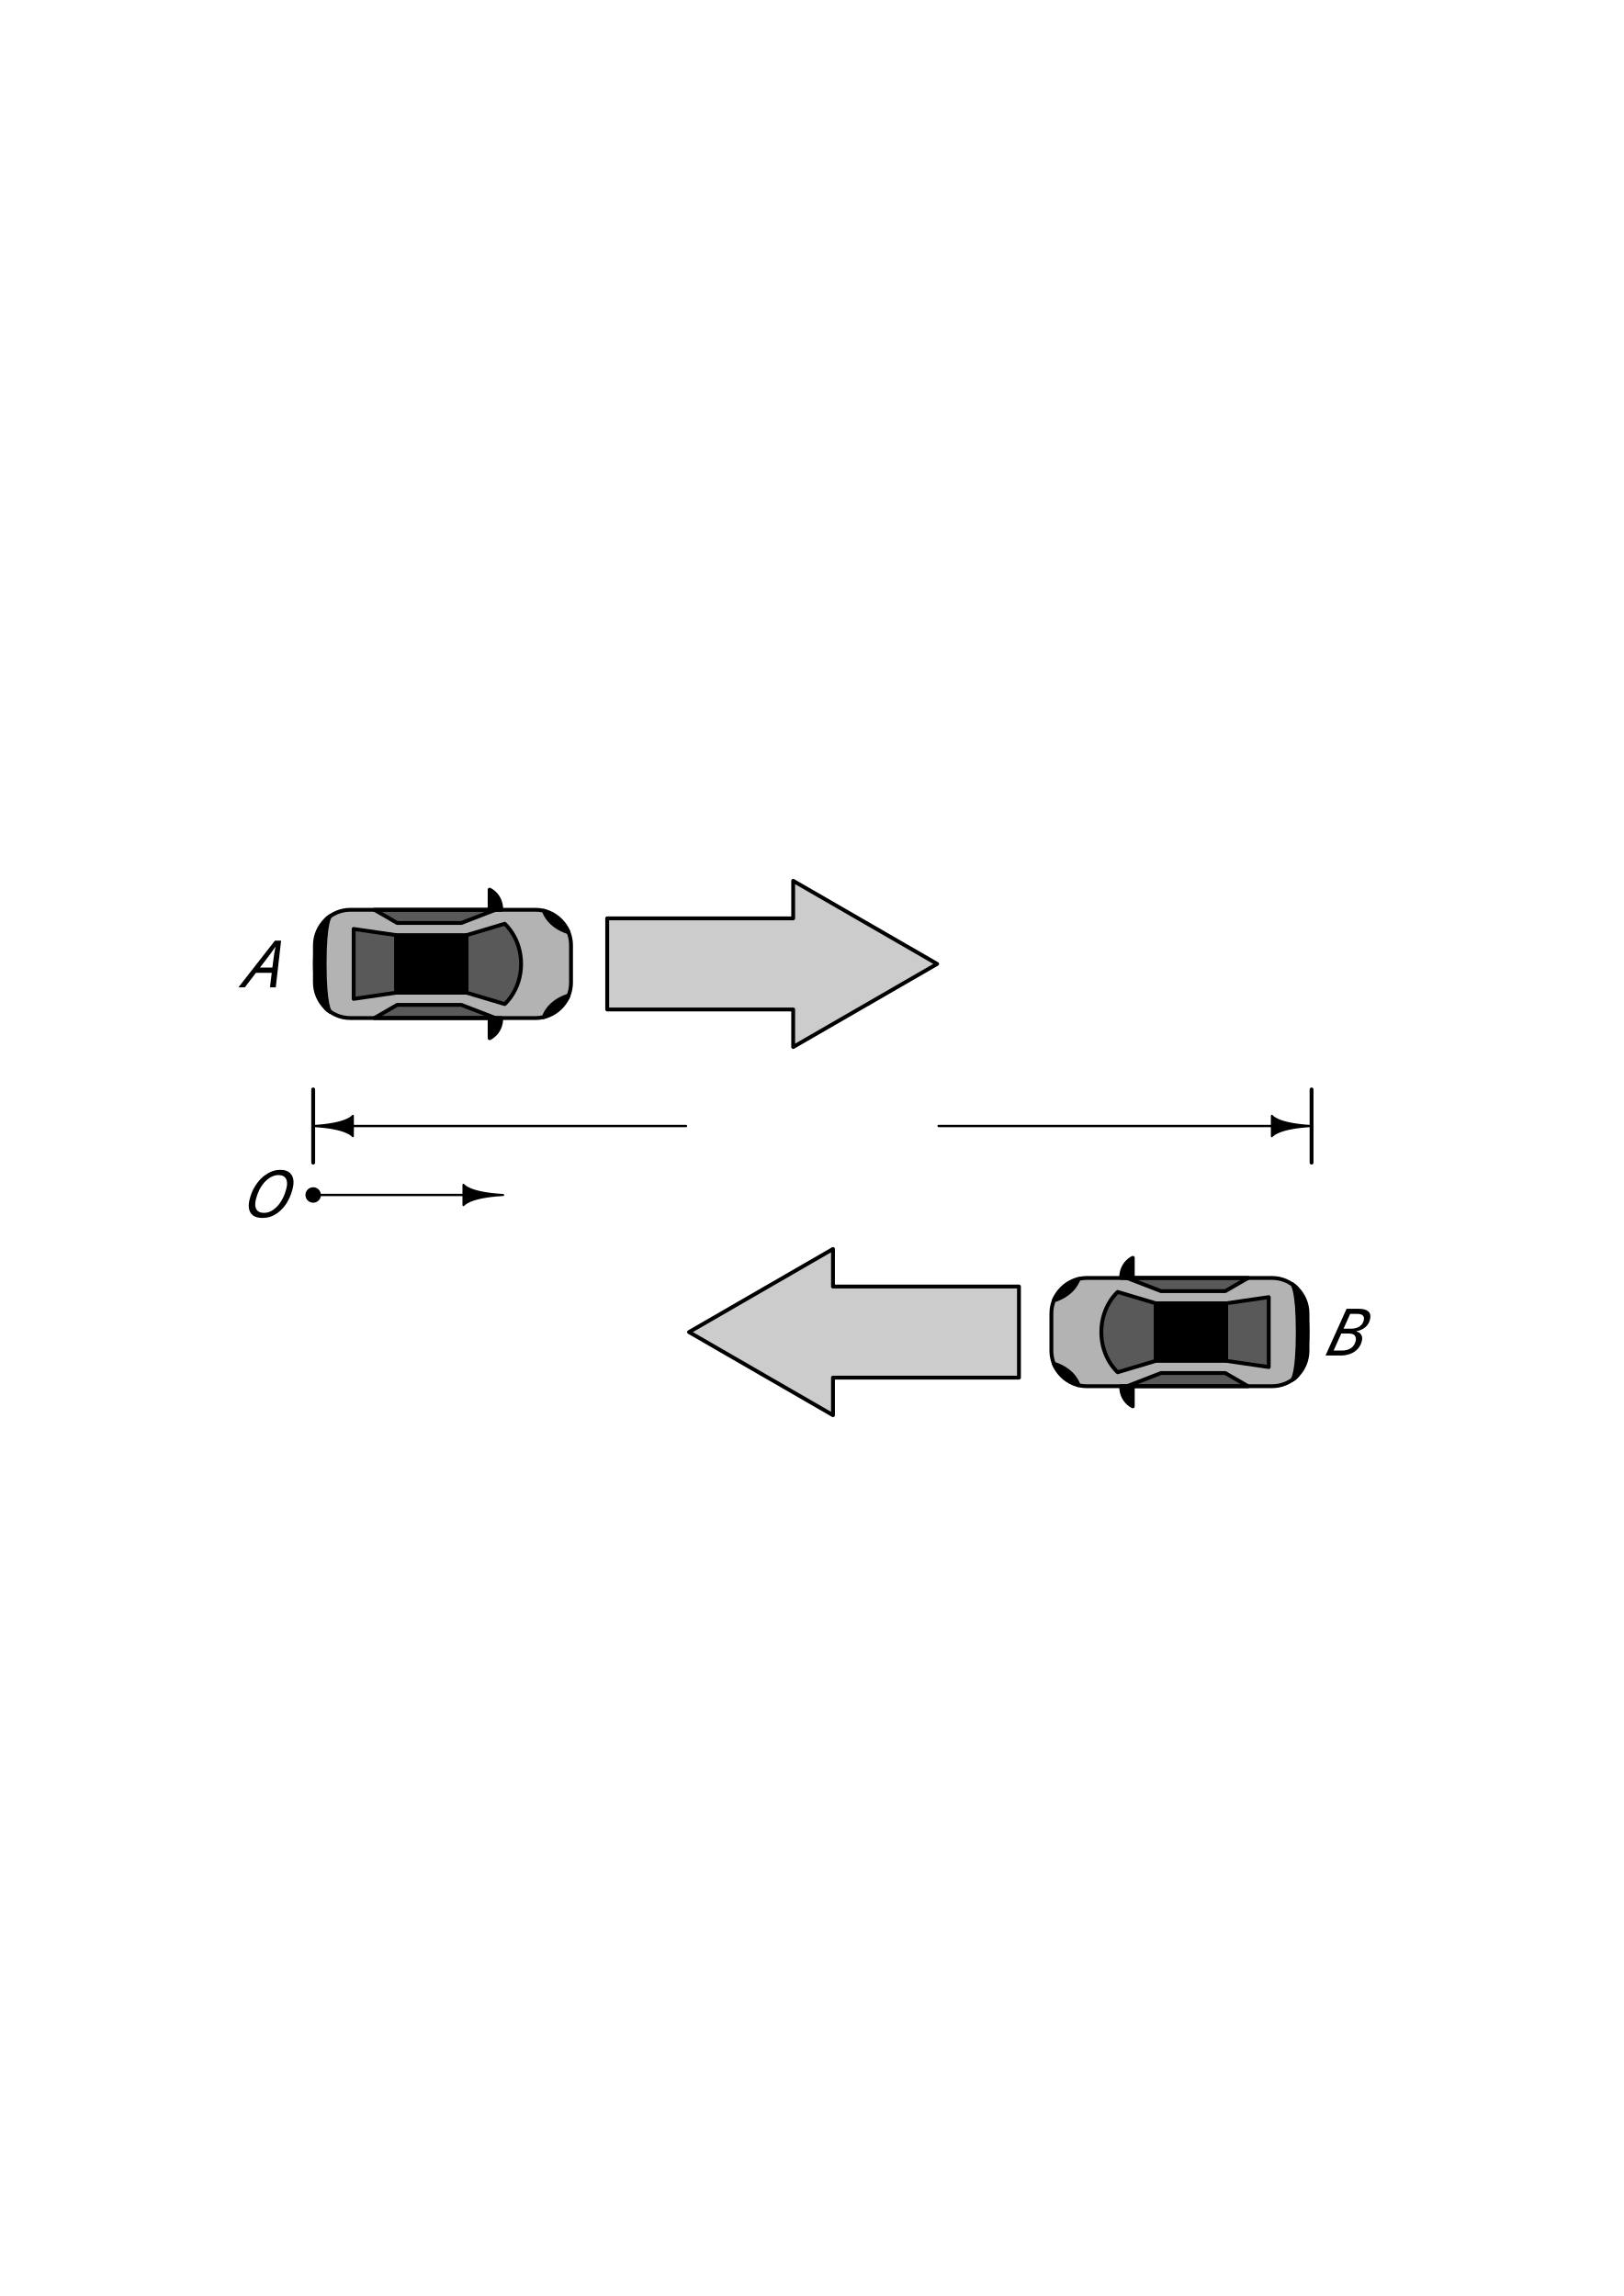
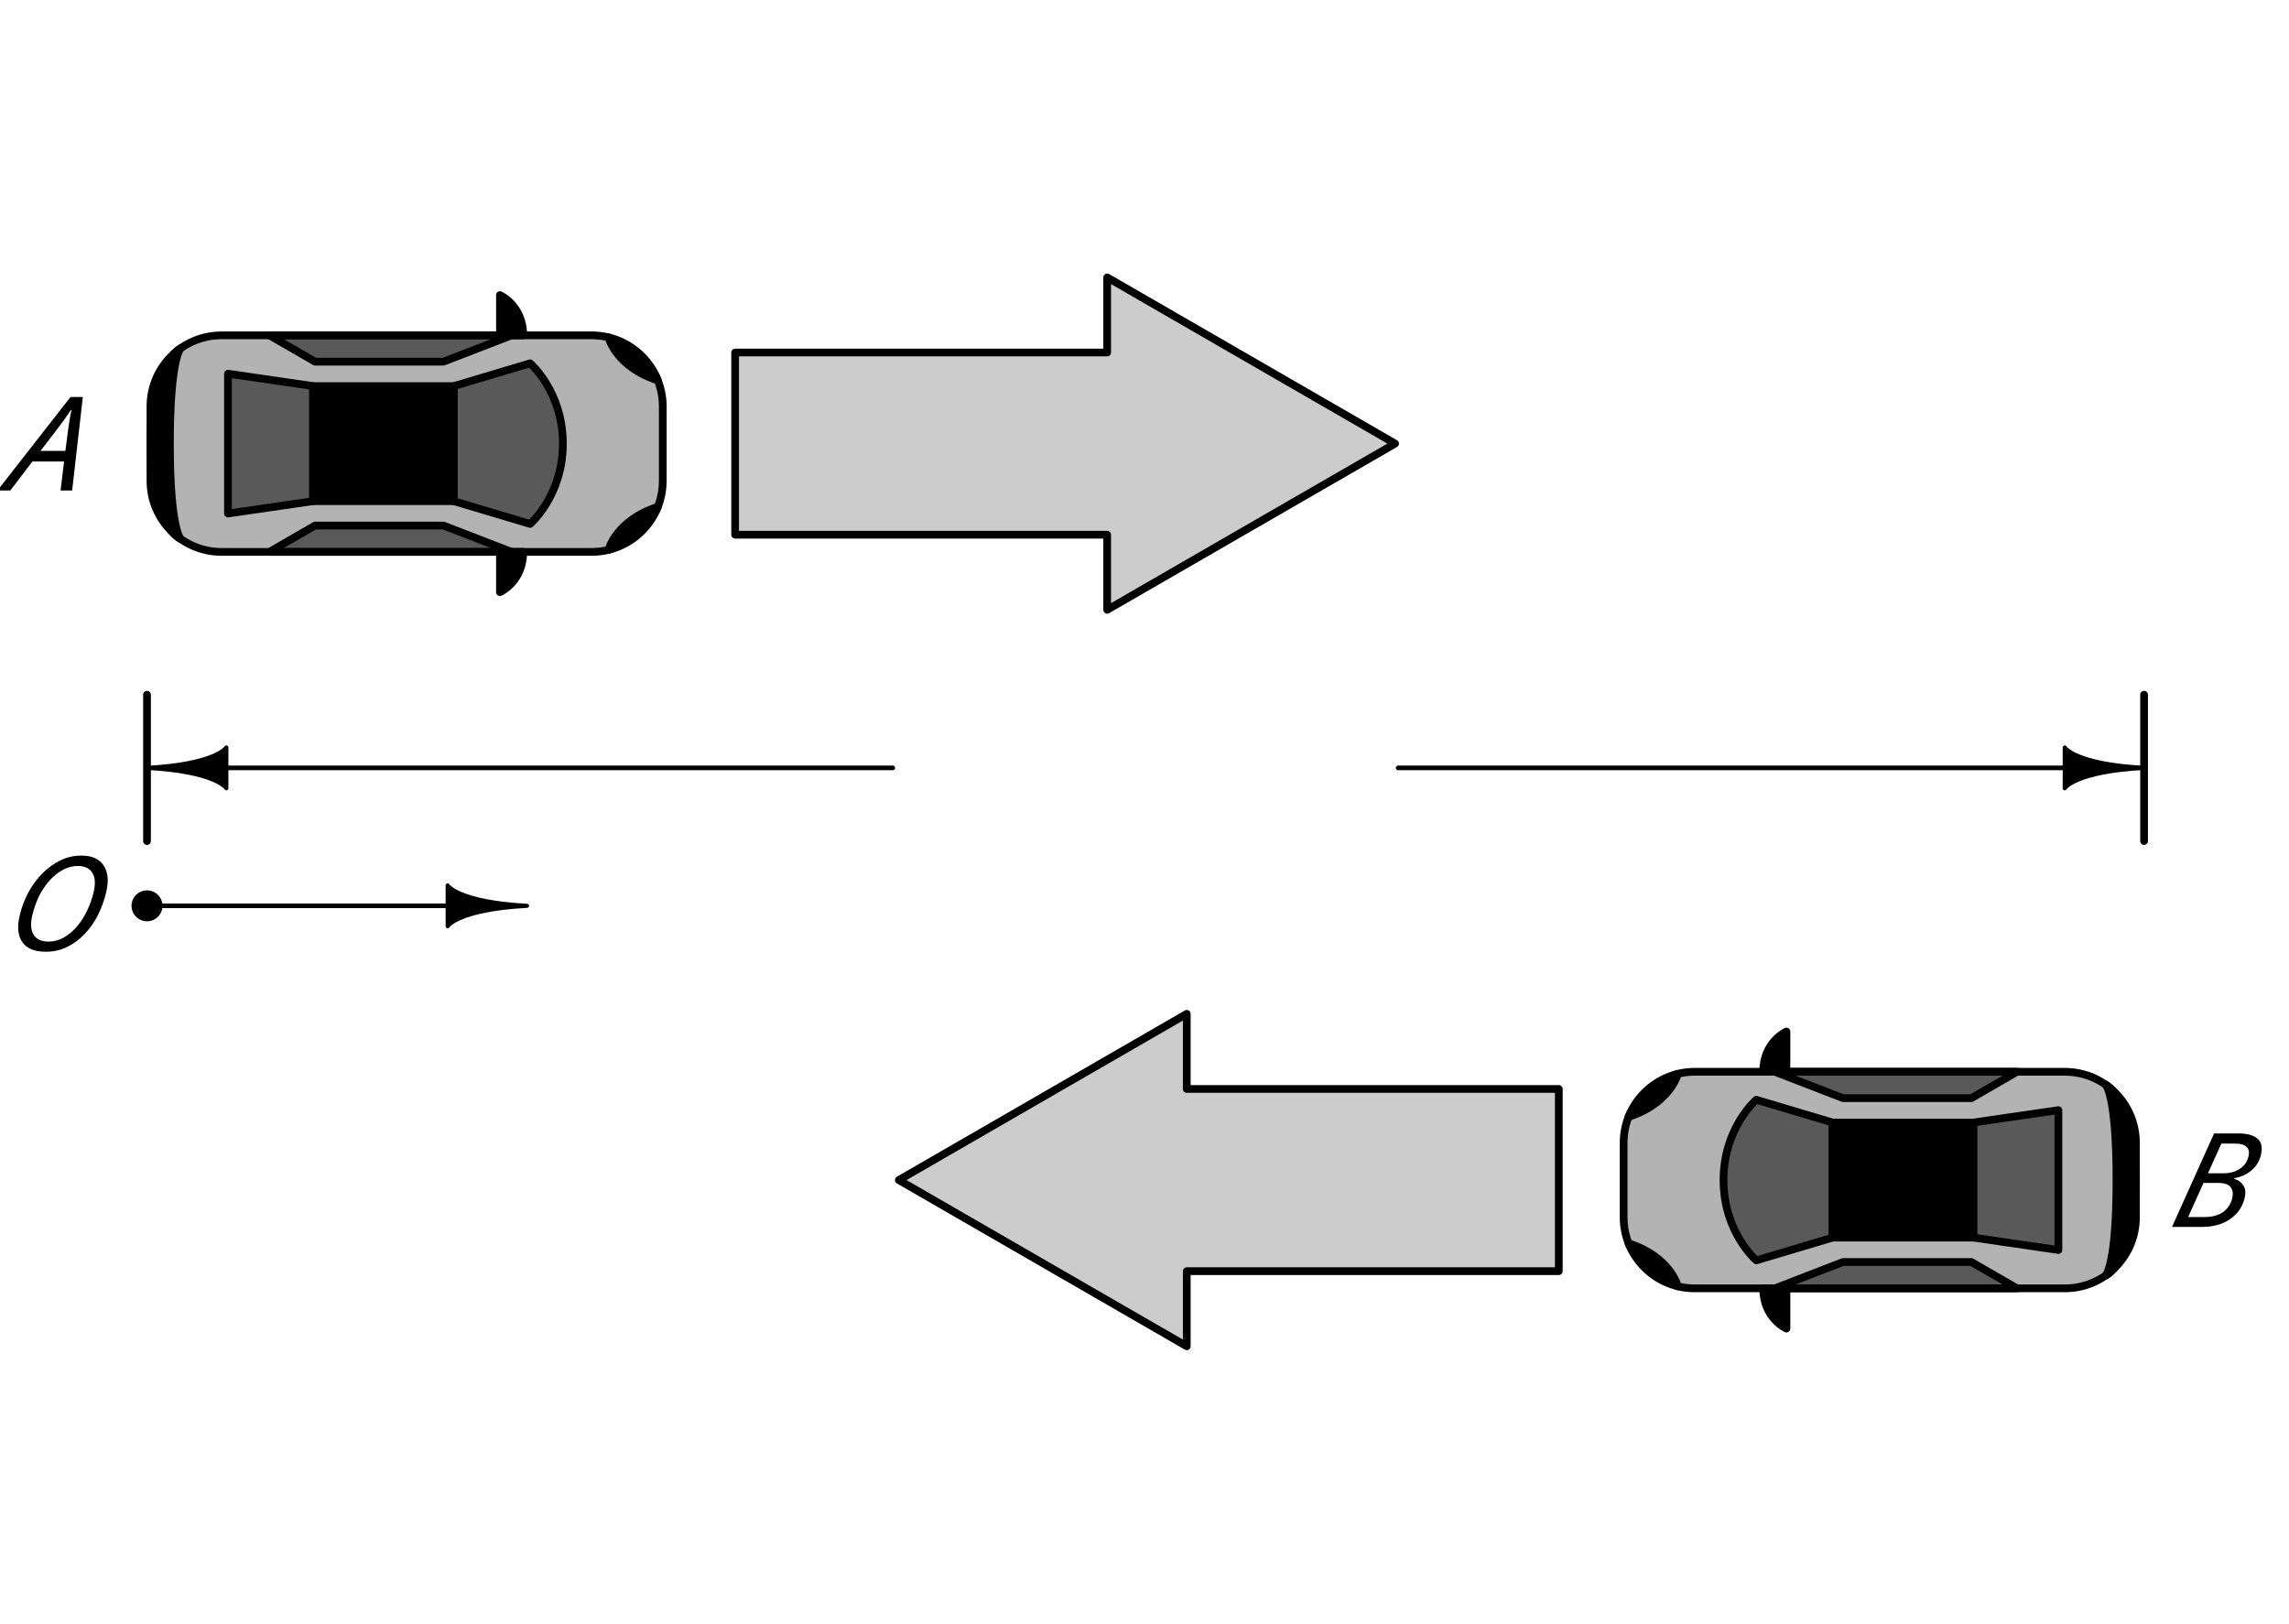
- <svg xmlns="http://www.w3.org/2000/svg" width="210mm" height="297mm" viewBox="0 0 210 297" version="1.1" id="svg19245">
+ <svg xmlns="http://www.w3.org/2000/svg" width="148mm" height="105mm" viewBox="0 0 148 105" version="1.1" id="svg19245">
  <defs id="defs19242" />
  <g id="layer1">
-     <text xml:space="preserve" style="font-style:normal;font-weight:normal;font-size:8.467px;line-height:1.25;font-family:sans-serif;fill:#000000;fill-opacity:1;stroke:none;stroke-width:0.265" x="61.752" y="127.718" id="text54459-6" transform="skewX(-13.40196)">
-       <tspan id="tspan54457-0" style="font-style:italic;font-variant:normal;font-weight:500;font-stretch:normal;font-size:8.467px;font-family:'CMU Serif Upright Italic';-inkscape-font-specification:'CMU Serif Upright Italic,  Medium Italic';stroke-width:0.265" x="61.752" y="127.718">A</tspan>
+     <text xml:space="preserve" style="font-style:normal;font-weight:normal;font-size:8.467px;line-height:1.25;font-family:sans-serif;fill:#000000;fill-opacity:1;stroke:none;stroke-width:0.265" x="7.878" y="31.718" id="text54459-6" transform="skewX(-13.40196)">
+       <tspan id="tspan54457-0" style="font-style:italic;font-variant:normal;font-weight:500;font-stretch:normal;font-size:8.467px;font-family:'CMU Serif Upright Italic';-inkscape-font-specification:'CMU Serif Upright Italic,  Medium Italic';stroke-width:0.265" x="7.878" y="31.718">A</tspan>
    </text>
-     <text xml:space="preserve" style="font-style:normal;font-weight:normal;font-size:8.467px;line-height:1.25;font-family:sans-serif;fill:#000000;fill-opacity:1;stroke:none;stroke-width:0.265" x="68.642" y="157.47" id="text54459-5" transform="skewX(-13.40196)">
-       <tspan id="tspan54457-3" style="font-style:italic;font-variant:normal;font-weight:500;font-stretch:normal;font-size:8.467px;font-family:'CMU Serif Upright Italic';-inkscape-font-specification:'CMU Serif Upright Italic,  Medium Italic';stroke-width:0.265" x="68.642" y="157.47">O</tspan>
+     <text xml:space="preserve" style="font-style:normal;font-weight:normal;font-size:8.467px;line-height:1.25;font-family:sans-serif;fill:#000000;fill-opacity:1;stroke:none;stroke-width:0.265" x="14.768" y="61.47" id="text54459-5" transform="skewX(-13.40196)">
+       <tspan id="tspan54457-3" style="font-style:italic;font-variant:normal;font-weight:500;font-stretch:normal;font-size:8.467px;font-family:'CMU Serif Upright Italic';-inkscape-font-specification:'CMU Serif Upright Italic,  Medium Italic';stroke-width:0.265" x="14.768" y="61.47">O</tspan>
    </text>
-     <text xml:space="preserve" style="font-style:normal;font-weight:normal;font-size:8.467px;line-height:1.25;font-family:sans-serif;fill:#000000;fill-opacity:1;stroke:none;stroke-width:0.265" x="212.87" y="175.343" id="text54459-7" transform="skewX(-13.40196)">
-       <tspan id="tspan54457-8" style="font-style:italic;font-variant:normal;font-weight:500;font-stretch:normal;font-size:8.467px;font-family:'CMU Serif Upright Italic';-inkscape-font-specification:'CMU Serif Upright Italic,  Medium Italic';stroke-width:0.265" x="212.87" y="175.343">B</tspan>
+     <text xml:space="preserve" style="font-style:normal;font-weight:normal;font-size:8.467px;line-height:1.25;font-family:sans-serif;fill:#000000;fill-opacity:1;stroke:none;stroke-width:0.265" x="158.996" y="79.343" id="text54459-7" transform="skewX(-13.40196)">
+       <tspan id="tspan54457-8" style="font-style:italic;font-variant:normal;font-weight:500;font-stretch:normal;font-size:8.467px;font-family:'CMU Serif Upright Italic';-inkscape-font-specification:'CMU Serif Upright Italic,  Medium Italic';stroke-width:0.265" x="158.996" y="79.343">B</tspan>
    </text>
-     <path id="path872-19-5" d="m 164.5,145.657 v -1.319 c 0,0 0.671,1.079 5.13,1.319 -4.459,0.24 -5.13,1.319 -5.13,1.319 z" style="fill:#000000;fill-opacity:1;stroke:#000000;stroke-width:0.265;stroke-linecap:round;stroke-linejoin:round;stroke-miterlimit:4;stroke-dasharray:none;stroke-opacity:1" />
-     <flowRoot xml:space="preserve" id="flowRoot1027-6-5-1-5-15-7-7" style="font-style:normal;font-variant:normal;font-weight:normal;font-stretch:normal;font-size:26.667px;line-height:1.25;font-family:'Math Symbols';-inkscape-font-specification:'Math Symbols';letter-spacing:0px;word-spacing:0px;fill:#000000;fill-opacity:1;stroke:none" transform="matrix(0.2645833,0,0,0.2645833,51.68238,57.39625)">
+     <path id="path872-19-5" d="m 133.5,49.657 v -1.319 c 0,0 0.671,1.079 5.13,1.319 -4.459,0.24 -5.13,1.319 -5.13,1.319 z" style="fill:#000000;fill-opacity:1;stroke:#000000;stroke-width:0.265;stroke-linecap:round;stroke-linejoin:round;stroke-miterlimit:4;stroke-dasharray:none;stroke-opacity:1" />
+     <flowRoot xml:space="preserve" id="flowRoot1027-6-5-1-5-15-7-7" style="font-style:normal;font-variant:normal;font-weight:normal;font-stretch:normal;font-size:26.667px;line-height:1.25;font-family:'Math Symbols';-inkscape-font-specification:'Math Symbols';letter-spacing:0px;word-spacing:0px;fill:#000000;fill-opacity:1;stroke:none" transform="matrix(0.2645833,0,0,0.2645833,20.68239,-38.60374)">
      <flowRegion id="flowRegion1023-6-9-7-1-2-4-7">
        <rect id="rect1021-2-9-4-3-2-1-3" width="128.675" height="73.489" x="150.69" y="314.739" />
      </flowRegion>
      <flowPara id="flowPara1025-1-57-2-9-2-3-46" style="font-style:normal;font-variant:normal;font-weight:normal;font-stretch:normal;font-size:32px;font-family:'CMU Serif';-inkscape-font-specification:'CMU Serif'">300 km</flowPara>
    </flowRoot>
-     <path id="path3663" d="m 45.635,145.657 v -1.319 c 0,0 -0.671,1.079 -5.13,1.319 4.459,0.24 5.13,1.319 5.13,1.319 z" style="fill:#000000;fill-opacity:1;stroke:#000000;stroke-width:0.265;stroke-linecap:round;stroke-linejoin:round;stroke-miterlimit:4;stroke-dasharray:none;stroke-opacity:1" />
-     <path id="path3751" d="m 88.723,145.657 h -43.102" style="fill:none;stroke:#000000;stroke-width:0.3;stroke-linecap:round;stroke-linejoin:round;stroke-miterlimit:4;stroke-dasharray:none;stroke-opacity:1" />
-     <path id="path5379" d="m 164.5,145.657 h -43.102" style="fill:none;stroke:#000000;stroke-width:0.3;stroke-linecap:round;stroke-linejoin:round;stroke-miterlimit:4;stroke-dasharray:none;stroke-opacity:1" />
-     <g id="g17191" transform="translate(-1390.192,361.1847)">
+     <path id="path3663" d="m 14.635,49.657 v -1.319 c 0,0 -0.671,1.079 -5.13,1.319 4.459,0.24 5.13,1.319 5.13,1.319 z" style="fill:#000000;fill-opacity:1;stroke:#000000;stroke-width:0.265;stroke-linecap:round;stroke-linejoin:round;stroke-miterlimit:4;stroke-dasharray:none;stroke-opacity:1" />
+     <path id="path3751" d="M 57.723,49.657 H 14.621" style="fill:none;stroke:#000000;stroke-width:0.3;stroke-linecap:round;stroke-linejoin:round;stroke-miterlimit:4;stroke-dasharray:none;stroke-opacity:1" />
+     <path id="path5379" d="M 133.5,49.657 H 90.398" style="fill:none;stroke:#000000;stroke-width:0.3;stroke-linecap:round;stroke-linejoin:round;stroke-miterlimit:4;stroke-dasharray:none;stroke-opacity:1" />
+     <g id="g17191" transform="translate(-1421.192,265.1847)">
      <rect style="fill:#000000;fill-opacity:0.3;stroke:#000000;stroke-width:0.5;stroke-linecap:round;stroke-linejoin:round;stroke-miterlimit:4;stroke-dasharray:none;stroke-opacity:1" id="rect5664" width="33.125" height="14.004" x="1430.92" y="-243.499" rx="4.599" ry="4.599" />
      <rect style="fill:#000000;fill-opacity:1;stroke:#000000;stroke-width:0.5;stroke-linecap:round;stroke-linejoin:round;stroke-miterlimit:4;stroke-dasharray:none;stroke-opacity:1" id="rect5956" width="9.095" height="7.441" x="1441.437" y="-240.218" rx="0" ry="0" />
      <path style="font-variation-settings:normal;opacity:1;vector-effect:none;fill:#000000;fill-opacity:0.5;stroke:#000000;stroke-width:0.5;stroke-linecap:round;stroke-linejoin:round;stroke-miterlimit:4;stroke-dasharray:none;stroke-dashoffset:0;stroke-opacity:1;-inkscape-stroke:none;stop-color:#000000;stop-opacity:1" d="m 1435.933,-241.019 v 9.043 l 5.503,-0.801 v -7.441 z" id="path6287" />
      <path style="font-variation-settings:normal;opacity:1;vector-effect:none;fill:#000000;fill-opacity:0.5;stroke:#000000;stroke-width:0.5;stroke-linecap:round;stroke-linejoin:round;stroke-miterlimit:4;stroke-dasharray:none;stroke-dashoffset:0;stroke-opacity:1;-inkscape-stroke:none;stop-color:#000000;stop-opacity:1" d="m 1455.467,-231.304 c 0,0 2.119,-1.809 2.119,-5.193 0,-3.385 -2.119,-5.193 -2.119,-5.193 l -4.935,1.473 v 7.441 z" id="path6601" />
      <path style="font-variation-settings:normal;opacity:1;vector-effect:none;fill:#000000;fill-opacity:1;stroke:#000000;stroke-width:0.5;stroke-linecap:round;stroke-linejoin:round;stroke-miterlimit:4;stroke-dasharray:none;stroke-dashoffset:0;stroke-opacity:1;-inkscape-stroke:none;stop-color:#000000;stop-opacity:1" d="m 1453.518,-243.499 v -2.603 c 0,0 1.503,0.661 1.503,2.603 z" id="path7476" />
      <path style="font-variation-settings:normal;opacity:1;vector-effect:none;fill:#000000;fill-opacity:1;stroke:#000000;stroke-width:0.5;stroke-linecap:round;stroke-linejoin:round;stroke-miterlimit:4;stroke-dasharray:none;stroke-dashoffset:0;stroke-opacity:1;-inkscape-stroke:none;stop-color:#000000;stop-opacity:1" d="m 1453.518,-229.495 v 2.603 c 0,0 1.503,-0.661 1.503,-2.603 z" id="path7673" />
      <path style="font-variation-settings:normal;opacity:1;vector-effect:none;fill:#000000;fill-opacity:0.5;stroke:#000000;stroke-width:0.5;stroke-linecap:round;stroke-linejoin:round;stroke-miterlimit:4;stroke-dasharray:none;stroke-dashoffset:0;stroke-opacity:1;-inkscape-stroke:none;stop-color:#000000;stop-opacity:1" d="m 1438.61,-243.499 2.95,1.703 h 8.305 l 4.405,-1.703 z" id="path7708" />
      <path style="font-variation-settings:normal;opacity:1;vector-effect:none;fill:#000000;fill-opacity:0.5;stroke:#000000;stroke-width:0.5;stroke-linecap:round;stroke-linejoin:round;stroke-miterlimit:4;stroke-dasharray:none;stroke-dashoffset:0;stroke-opacity:1;-inkscape-stroke:none;stop-color:#000000;stop-opacity:1" d="m 1438.61,-229.495 2.95,-1.703 h 8.305 l 4.405,1.703 z" id="path7808" />
      <path style="font-variation-settings:normal;opacity:1;vector-effect:none;fill:#000000;fill-opacity:1;stroke:#000000;stroke-width:0.5;stroke-linecap:round;stroke-linejoin:round;stroke-miterlimit:4;stroke-dasharray:none;stroke-dashoffset:0;stroke-opacity:1;-inkscape-stroke:none;stop-color:#000000;stop-opacity:1" d="m 1460.536,-229.624 c 0,0 0.47,-1.912 3.193,-2.787 0,0 -0.579,1.715 -3.193,2.787 z" id="path7977" />
      <path style="font-variation-settings:normal;opacity:1;vector-effect:none;fill:#000000;fill-opacity:1;stroke:#000000;stroke-width:0.5;stroke-linecap:round;stroke-linejoin:round;stroke-miterlimit:4;stroke-dasharray:none;stroke-dashoffset:0;stroke-opacity:1;-inkscape-stroke:none;stop-color:#000000;stop-opacity:1" d="m 1460.536,-243.37 c 0,0 0.47,1.912 3.193,2.787 0,0 -0.579,-1.715 -3.193,-2.787 z" id="path8191" />
      <path style="font-variation-settings:normal;opacity:1;vector-effect:none;fill:#000000;fill-opacity:1;stroke:#000000;stroke-width:0.5;stroke-linecap:round;stroke-linejoin:round;stroke-miterlimit:4;stroke-dasharray:none;stroke-dashoffset:0;stroke-opacity:1;-inkscape-stroke:none;stop-color:#000000;stop-opacity:1" d="m 1430.92,-236.497 c 0,-5.212 1.965,-6.178 1.965,-6.178 0,0 -0.707,0.608 -0.707,6.178 0,5.57 0.707,6.178 0.707,6.178 0,0 -1.965,-0.83 -1.965,-6.178 z" id="path9921" />
    </g>
-     <path style="font-variation-settings:normal;vector-effect:none;fill:none;fill-opacity:1;stroke:#000000;stroke-width:0.5;stroke-linecap:round;stroke-linejoin:round;stroke-miterlimit:4;stroke-dasharray:none;stroke-dashoffset:0;stroke-opacity:1;-inkscape-stroke:none;stop-color:#000000" d="M 40.505,140.925 V 150.389" id="path10198" />
-     <path style="font-variation-settings:normal;vector-effect:none;fill:none;fill-opacity:1;stroke:#000000;stroke-width:0.5;stroke-linecap:round;stroke-linejoin:round;stroke-miterlimit:4;stroke-dasharray:none;stroke-dashoffset:0;stroke-opacity:1;-inkscape-stroke:none;stop-color:#000000" d="M 169.63,140.925 V 150.389" id="path10198-6" />
-     <path style="font-variation-settings:normal;vector-effect:none;fill:#000000;fill-opacity:0.2;stroke:#000000;stroke-width:0.5;stroke-linecap:round;stroke-linejoin:round;stroke-miterlimit:4;stroke-dasharray:none;stroke-dashoffset:0;stroke-opacity:1;-inkscape-stroke:none;stop-color:#000000" d="m 78.532,118.796 v 11.782 h 24.054 v 4.858 l 18.618,-10.749 -18.618,-10.749 v 4.858 z" id="path11952" />
-     <path style="fill:none;stroke:#000000;stroke-width:0.3;stroke-linecap:round;stroke-linejoin:round;stroke-miterlimit:4;stroke-dasharray:none;stroke-opacity:1" d="m 59.945,154.578 h -19.44" id="path1541-2-7" />
-     <path style="fill:#000000;fill-opacity:1;stroke:#000000;stroke-width:0.265;stroke-linecap:round;stroke-linejoin:round;stroke-miterlimit:4;stroke-dasharray:none;stroke-opacity:1" d="m 59.945,154.578 v 1.319 c 0,0 0.671,-1.079 5.13,-1.319 -4.459,-0.24 -5.13,-1.319 -5.13,-1.319 z" id="path1543-9-9" />
-     <circle style="fill:#000000;fill-opacity:1;fill-rule:nonzero;stroke:none;stroke-width:0.3;stroke-linecap:round;stroke-linejoin:round;stroke-miterlimit:4;stroke-dasharray:none;stroke-dashoffset:0;stroke-opacity:0.96" id="path1353-4-5-5-1-7-3" cx="40.505" cy="154.578" r="1" />
-     <g id="g17231" transform="matrix(-1,0,0,1,1600.024,408.8097)">
+     <path style="font-variation-settings:normal;vector-effect:none;fill:none;fill-opacity:1;stroke:#000000;stroke-width:0.5;stroke-linecap:round;stroke-linejoin:round;stroke-miterlimit:4;stroke-dasharray:none;stroke-dashoffset:0;stroke-opacity:1;-inkscape-stroke:none;stop-color:#000000" d="m 9.505,44.925 v 9.464" id="path10198" />
+     <path style="font-variation-settings:normal;vector-effect:none;fill:none;fill-opacity:1;stroke:#000000;stroke-width:0.5;stroke-linecap:round;stroke-linejoin:round;stroke-miterlimit:4;stroke-dasharray:none;stroke-dashoffset:0;stroke-opacity:1;-inkscape-stroke:none;stop-color:#000000" d="m 138.63,44.925 v 9.464" id="path10198-6" />
+     <path style="font-variation-settings:normal;vector-effect:none;fill:#000000;fill-opacity:0.2;stroke:#000000;stroke-width:0.5;stroke-linecap:round;stroke-linejoin:round;stroke-miterlimit:4;stroke-dasharray:none;stroke-dashoffset:0;stroke-opacity:1;-inkscape-stroke:none;stop-color:#000000" d="m 47.532,22.796 v 11.782 h 24.054 v 4.858 l 18.618,-10.749 -18.618,-10.749 v 4.858 z" id="path11952" />
+     <path style="fill:none;stroke:#000000;stroke-width:0.3;stroke-linecap:round;stroke-linejoin:round;stroke-miterlimit:4;stroke-dasharray:none;stroke-opacity:1" d="M 28.945,58.578 H 9.505" id="path1541-2-7" />
+     <path style="fill:#000000;fill-opacity:1;stroke:#000000;stroke-width:0.265;stroke-linecap:round;stroke-linejoin:round;stroke-miterlimit:4;stroke-dasharray:none;stroke-opacity:1" d="m 28.945,58.578 v 1.319 c 0,0 0.671,-1.079 5.13,-1.319 -4.459,-0.24 -5.13,-1.319 -5.13,-1.319 z" id="path1543-9-9" />
+     <circle style="fill:#000000;fill-opacity:1;fill-rule:nonzero;stroke:none;stroke-width:0.3;stroke-linecap:round;stroke-linejoin:round;stroke-miterlimit:4;stroke-dasharray:none;stroke-dashoffset:0;stroke-opacity:0.96" id="path1353-4-5-5-1-7-3" cx="9.505" cy="58.578" r="1" />
+     <g id="g17231" transform="matrix(-1,0,0,1,1569.024,312.8097)">
      <rect style="fill:#000000;fill-opacity:0.3;stroke:#000000;stroke-width:0.5;stroke-linecap:round;stroke-linejoin:round;stroke-miterlimit:4;stroke-dasharray:none;stroke-opacity:1" id="rect17209" width="33.125" height="14.004" x="1430.92" y="-243.499" rx="4.599" ry="4.599" />
      <rect style="fill:#000000;fill-opacity:1;stroke:#000000;stroke-width:0.5;stroke-linecap:round;stroke-linejoin:round;stroke-miterlimit:4;stroke-dasharray:none;stroke-opacity:1" id="rect17211" width="9.095" height="7.441" x="1441.437" y="-240.218" rx="0" ry="0" />
      <path style="font-variation-settings:normal;opacity:1;vector-effect:none;fill:#000000;fill-opacity:0.5;stroke:#000000;stroke-width:0.5;stroke-linecap:round;stroke-linejoin:round;stroke-miterlimit:4;stroke-dasharray:none;stroke-dashoffset:0;stroke-opacity:1;-inkscape-stroke:none;stop-color:#000000;stop-opacity:1" d="m 1435.933,-241.019 v 9.043 l 5.503,-0.801 v -7.441 z" id="path17213" />
      <path style="font-variation-settings:normal;opacity:1;vector-effect:none;fill:#000000;fill-opacity:0.5;stroke:#000000;stroke-width:0.5;stroke-linecap:round;stroke-linejoin:round;stroke-miterlimit:4;stroke-dasharray:none;stroke-dashoffset:0;stroke-opacity:1;-inkscape-stroke:none;stop-color:#000000;stop-opacity:1" d="m 1455.467,-231.304 c 0,0 2.119,-1.809 2.119,-5.193 0,-3.385 -2.119,-5.193 -2.119,-5.193 l -4.935,1.473 v 7.441 z" id="path17215" />
      <path style="font-variation-settings:normal;opacity:1;vector-effect:none;fill:#000000;fill-opacity:1;stroke:#000000;stroke-width:0.5;stroke-linecap:round;stroke-linejoin:round;stroke-miterlimit:4;stroke-dasharray:none;stroke-dashoffset:0;stroke-opacity:1;-inkscape-stroke:none;stop-color:#000000;stop-opacity:1" d="m 1453.518,-243.499 v -2.603 c 0,0 1.503,0.661 1.503,2.603 z" id="path17217" />
      <path style="font-variation-settings:normal;opacity:1;vector-effect:none;fill:#000000;fill-opacity:1;stroke:#000000;stroke-width:0.5;stroke-linecap:round;stroke-linejoin:round;stroke-miterlimit:4;stroke-dasharray:none;stroke-dashoffset:0;stroke-opacity:1;-inkscape-stroke:none;stop-color:#000000;stop-opacity:1" d="m 1453.518,-229.495 v 2.603 c 0,0 1.503,-0.661 1.503,-2.603 z" id="path17219" />
      <path style="font-variation-settings:normal;opacity:1;vector-effect:none;fill:#000000;fill-opacity:0.5;stroke:#000000;stroke-width:0.5;stroke-linecap:round;stroke-linejoin:round;stroke-miterlimit:4;stroke-dasharray:none;stroke-dashoffset:0;stroke-opacity:1;-inkscape-stroke:none;stop-color:#000000;stop-opacity:1" d="m 1438.61,-243.499 2.95,1.703 h 8.305 l 4.405,-1.703 z" id="path17221" />
      <path style="font-variation-settings:normal;opacity:1;vector-effect:none;fill:#000000;fill-opacity:0.5;stroke:#000000;stroke-width:0.5;stroke-linecap:round;stroke-linejoin:round;stroke-miterlimit:4;stroke-dasharray:none;stroke-dashoffset:0;stroke-opacity:1;-inkscape-stroke:none;stop-color:#000000;stop-opacity:1" d="m 1438.61,-229.495 2.95,-1.703 h 8.305 l 4.405,1.703 z" id="path17223" />
      <path style="font-variation-settings:normal;opacity:1;vector-effect:none;fill:#000000;fill-opacity:1;stroke:#000000;stroke-width:0.5;stroke-linecap:round;stroke-linejoin:round;stroke-miterlimit:4;stroke-dasharray:none;stroke-dashoffset:0;stroke-opacity:1;-inkscape-stroke:none;stop-color:#000000;stop-opacity:1" d="m 1460.536,-229.624 c 0,0 0.47,-1.912 3.193,-2.787 0,0 -0.579,1.715 -3.193,2.787 z" id="path17225" />
      <path style="font-variation-settings:normal;opacity:1;vector-effect:none;fill:#000000;fill-opacity:1;stroke:#000000;stroke-width:0.5;stroke-linecap:round;stroke-linejoin:round;stroke-miterlimit:4;stroke-dasharray:none;stroke-dashoffset:0;stroke-opacity:1;-inkscape-stroke:none;stop-color:#000000;stop-opacity:1" d="m 1460.536,-243.37 c 0,0 0.47,1.912 3.193,2.787 0,0 -0.579,-1.715 -3.193,-2.787 z" id="path17227" />
      <path style="font-variation-settings:normal;opacity:1;vector-effect:none;fill:#000000;fill-opacity:1;stroke:#000000;stroke-width:0.5;stroke-linecap:round;stroke-linejoin:round;stroke-miterlimit:4;stroke-dasharray:none;stroke-dashoffset:0;stroke-opacity:1;-inkscape-stroke:none;stop-color:#000000;stop-opacity:1" d="m 1430.92,-236.497 c 0,-5.212 1.965,-6.178 1.965,-6.178 0,0 -0.707,0.608 -0.707,6.178 0,5.57 0.707,6.178 0.707,6.178 0,0 -1.965,-0.83 -1.965,-6.178 z" id="path17229" />
    </g>
-     <path style="font-variation-settings:normal;vector-effect:none;fill:#000000;fill-opacity:0.2;stroke:#000000;stroke-width:0.5;stroke-linecap:round;stroke-linejoin:round;stroke-miterlimit:4;stroke-dasharray:none;stroke-dashoffset:0;stroke-opacity:1;-inkscape-stroke:none;stop-color:#000000" d="m 131.787,166.421 v 11.782 h -24.054 v 4.858 l -18.618,-10.749 18.618,-10.749 v 4.858 z" id="path17233" />
-     <flowRoot xml:space="preserve" id="flowRoot1027-6-5-1-5-15-7-7-2" style="font-style:normal;font-variant:normal;font-weight:normal;font-stretch:normal;font-size:26.667px;line-height:1.25;font-family:'Math Symbols';-inkscape-font-specification:'Math Symbols';letter-spacing:0px;word-spacing:0px;fill:#000000;fill-opacity:1;stroke:none" transform="matrix(0.2645833,0,0,0.2645833,40.9605,35.69911)">
+     <path style="font-variation-settings:normal;vector-effect:none;fill:#000000;fill-opacity:0.2;stroke:#000000;stroke-width:0.5;stroke-linecap:round;stroke-linejoin:round;stroke-miterlimit:4;stroke-dasharray:none;stroke-dashoffset:0;stroke-opacity:1;-inkscape-stroke:none;stop-color:#000000" d="m 100.787,70.421 v 11.782 H 76.733 v 4.858 l -18.618,-10.749 18.618,-10.749 v 4.858 z" id="path17233" />
+     <flowRoot xml:space="preserve" id="flowRoot1027-6-5-1-5-15-7-7-2" style="font-style:normal;font-variant:normal;font-weight:normal;font-stretch:normal;font-size:26.667px;line-height:1.25;font-family:'Math Symbols';-inkscape-font-specification:'Math Symbols';letter-spacing:0px;word-spacing:0px;fill:#000000;fill-opacity:1;stroke:none" transform="matrix(0.2645833,0,0,0.2645833,9.960504,-60.30089)">
      <flowRegion id="flowRegion1023-6-9-7-1-2-4-7-7">
        <rect id="rect1021-2-9-4-3-2-1-3-5" width="128.675" height="73.489" x="150.69" y="314.739" />
      </flowRegion>
      <flowPara id="flowPara1025-1-57-2-9-2-3-46-7" style="font-style:normal;font-variant:normal;font-weight:normal;font-stretch:normal;font-size:32px;font-family:'CMU Serif';-inkscape-font-specification:'CMU Serif'">50 km/h</flowPara>
    </flowRoot>
-     <flowRoot xml:space="preserve" id="flowRoot17207" style="font-style:normal;font-variant:normal;font-weight:normal;font-stretch:normal;font-size:26.667px;line-height:1.25;font-family:'Math Symbols';-inkscape-font-specification:'Math Symbols';letter-spacing:0px;word-spacing:0px;fill:#000000;fill-opacity:1;stroke:none" transform="matrix(0.2645833,0,0,0.2645833,55.0312,83.32414)">
+     <flowRoot xml:space="preserve" id="flowRoot17207" style="font-style:normal;font-variant:normal;font-weight:normal;font-stretch:normal;font-size:26.667px;line-height:1.25;font-family:'Math Symbols';-inkscape-font-specification:'Math Symbols';letter-spacing:0px;word-spacing:0px;fill:#000000;fill-opacity:1;stroke:none" transform="matrix(0.2645833,0,0,0.2645833,24.0312,-12.67586)">
      <flowRegion id="flowRegion17203">
        <rect id="rect17201" width="164.583" height="72.108" x="150.69" y="314.739" />
      </flowRegion>
      <flowPara id="flowPara17205" style="font-style:normal;font-variant:normal;font-weight:normal;font-stretch:normal;font-size:32px;font-family:'CMU Serif';-inkscape-font-specification:'CMU Serif'">100 km/h</flowPara>
    </flowRoot>
-     <flowRoot xml:space="preserve" id="flowRoot1027-6-5-1-5-15-7-7-2-9" style="font-style:normal;font-variant:normal;font-weight:normal;font-stretch:normal;font-size:26.667px;line-height:1.25;font-family:'Math Symbols';-inkscape-font-specification:'Math Symbols';letter-spacing:0px;word-spacing:0px;fill:#000000;fill-opacity:1;stroke:none" transform="matrix(0.2645833,0,0,0.2645833,27.95614,65.42797)">
+     <flowRoot xml:space="preserve" id="flowRoot1027-6-5-1-5-15-7-7-2-9" style="font-style:normal;font-variant:normal;font-weight:normal;font-stretch:normal;font-size:26.667px;line-height:1.25;font-family:'Math Symbols';-inkscape-font-specification:'Math Symbols';letter-spacing:0px;word-spacing:0px;fill:#000000;fill-opacity:1;stroke:none" transform="matrix(0.2645833,0,0,0.2645833,-3.04386,-30.57203)">
      <flowRegion id="flowRegion1023-6-9-7-1-2-4-7-7-5">
        <rect id="rect1021-2-9-4-3-2-1-3-5-7" width="128.675" height="73.489" x="150.69" y="314.739" />
      </flowRegion>
      <flowPara id="flowPara1025-1-57-2-9-2-3-46-7-3" style="font-style:normal;font-variant:normal;font-weight:normal;font-stretch:normal;font-size:32px;font-family:'CMU Serif';-inkscape-font-specification:'CMU Serif'">$+x$</flowPara>
    </flowRoot>
  </g>
</svg>
